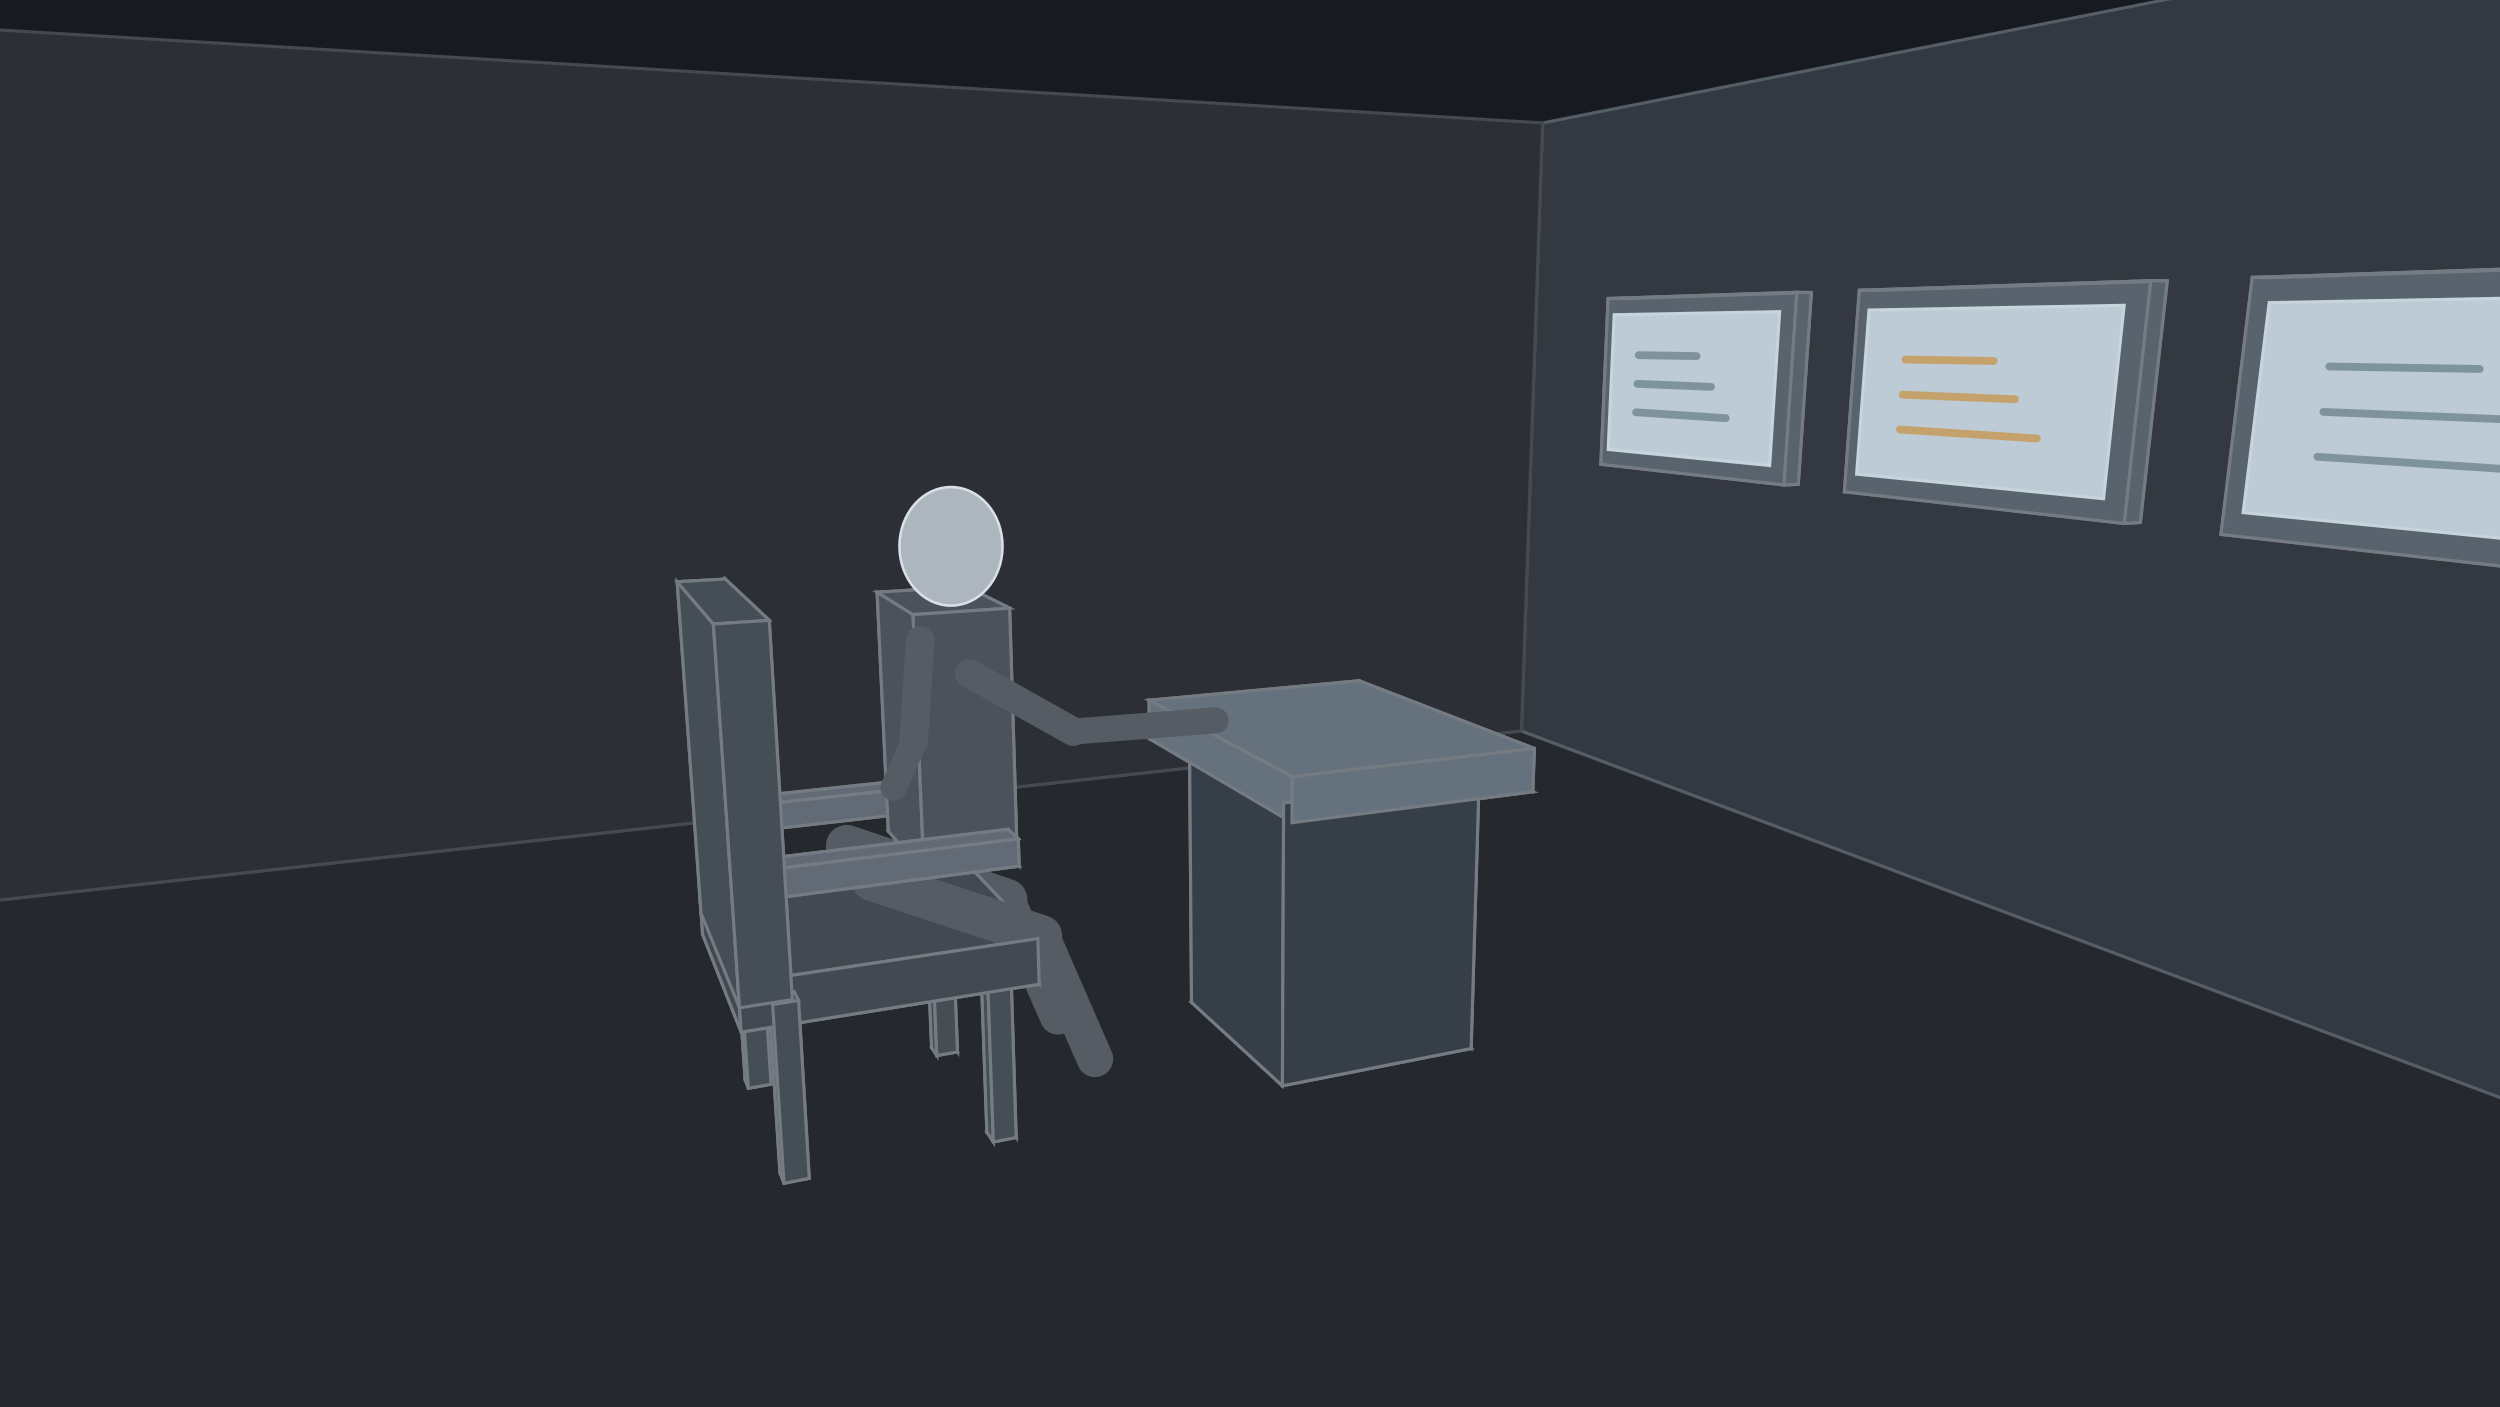
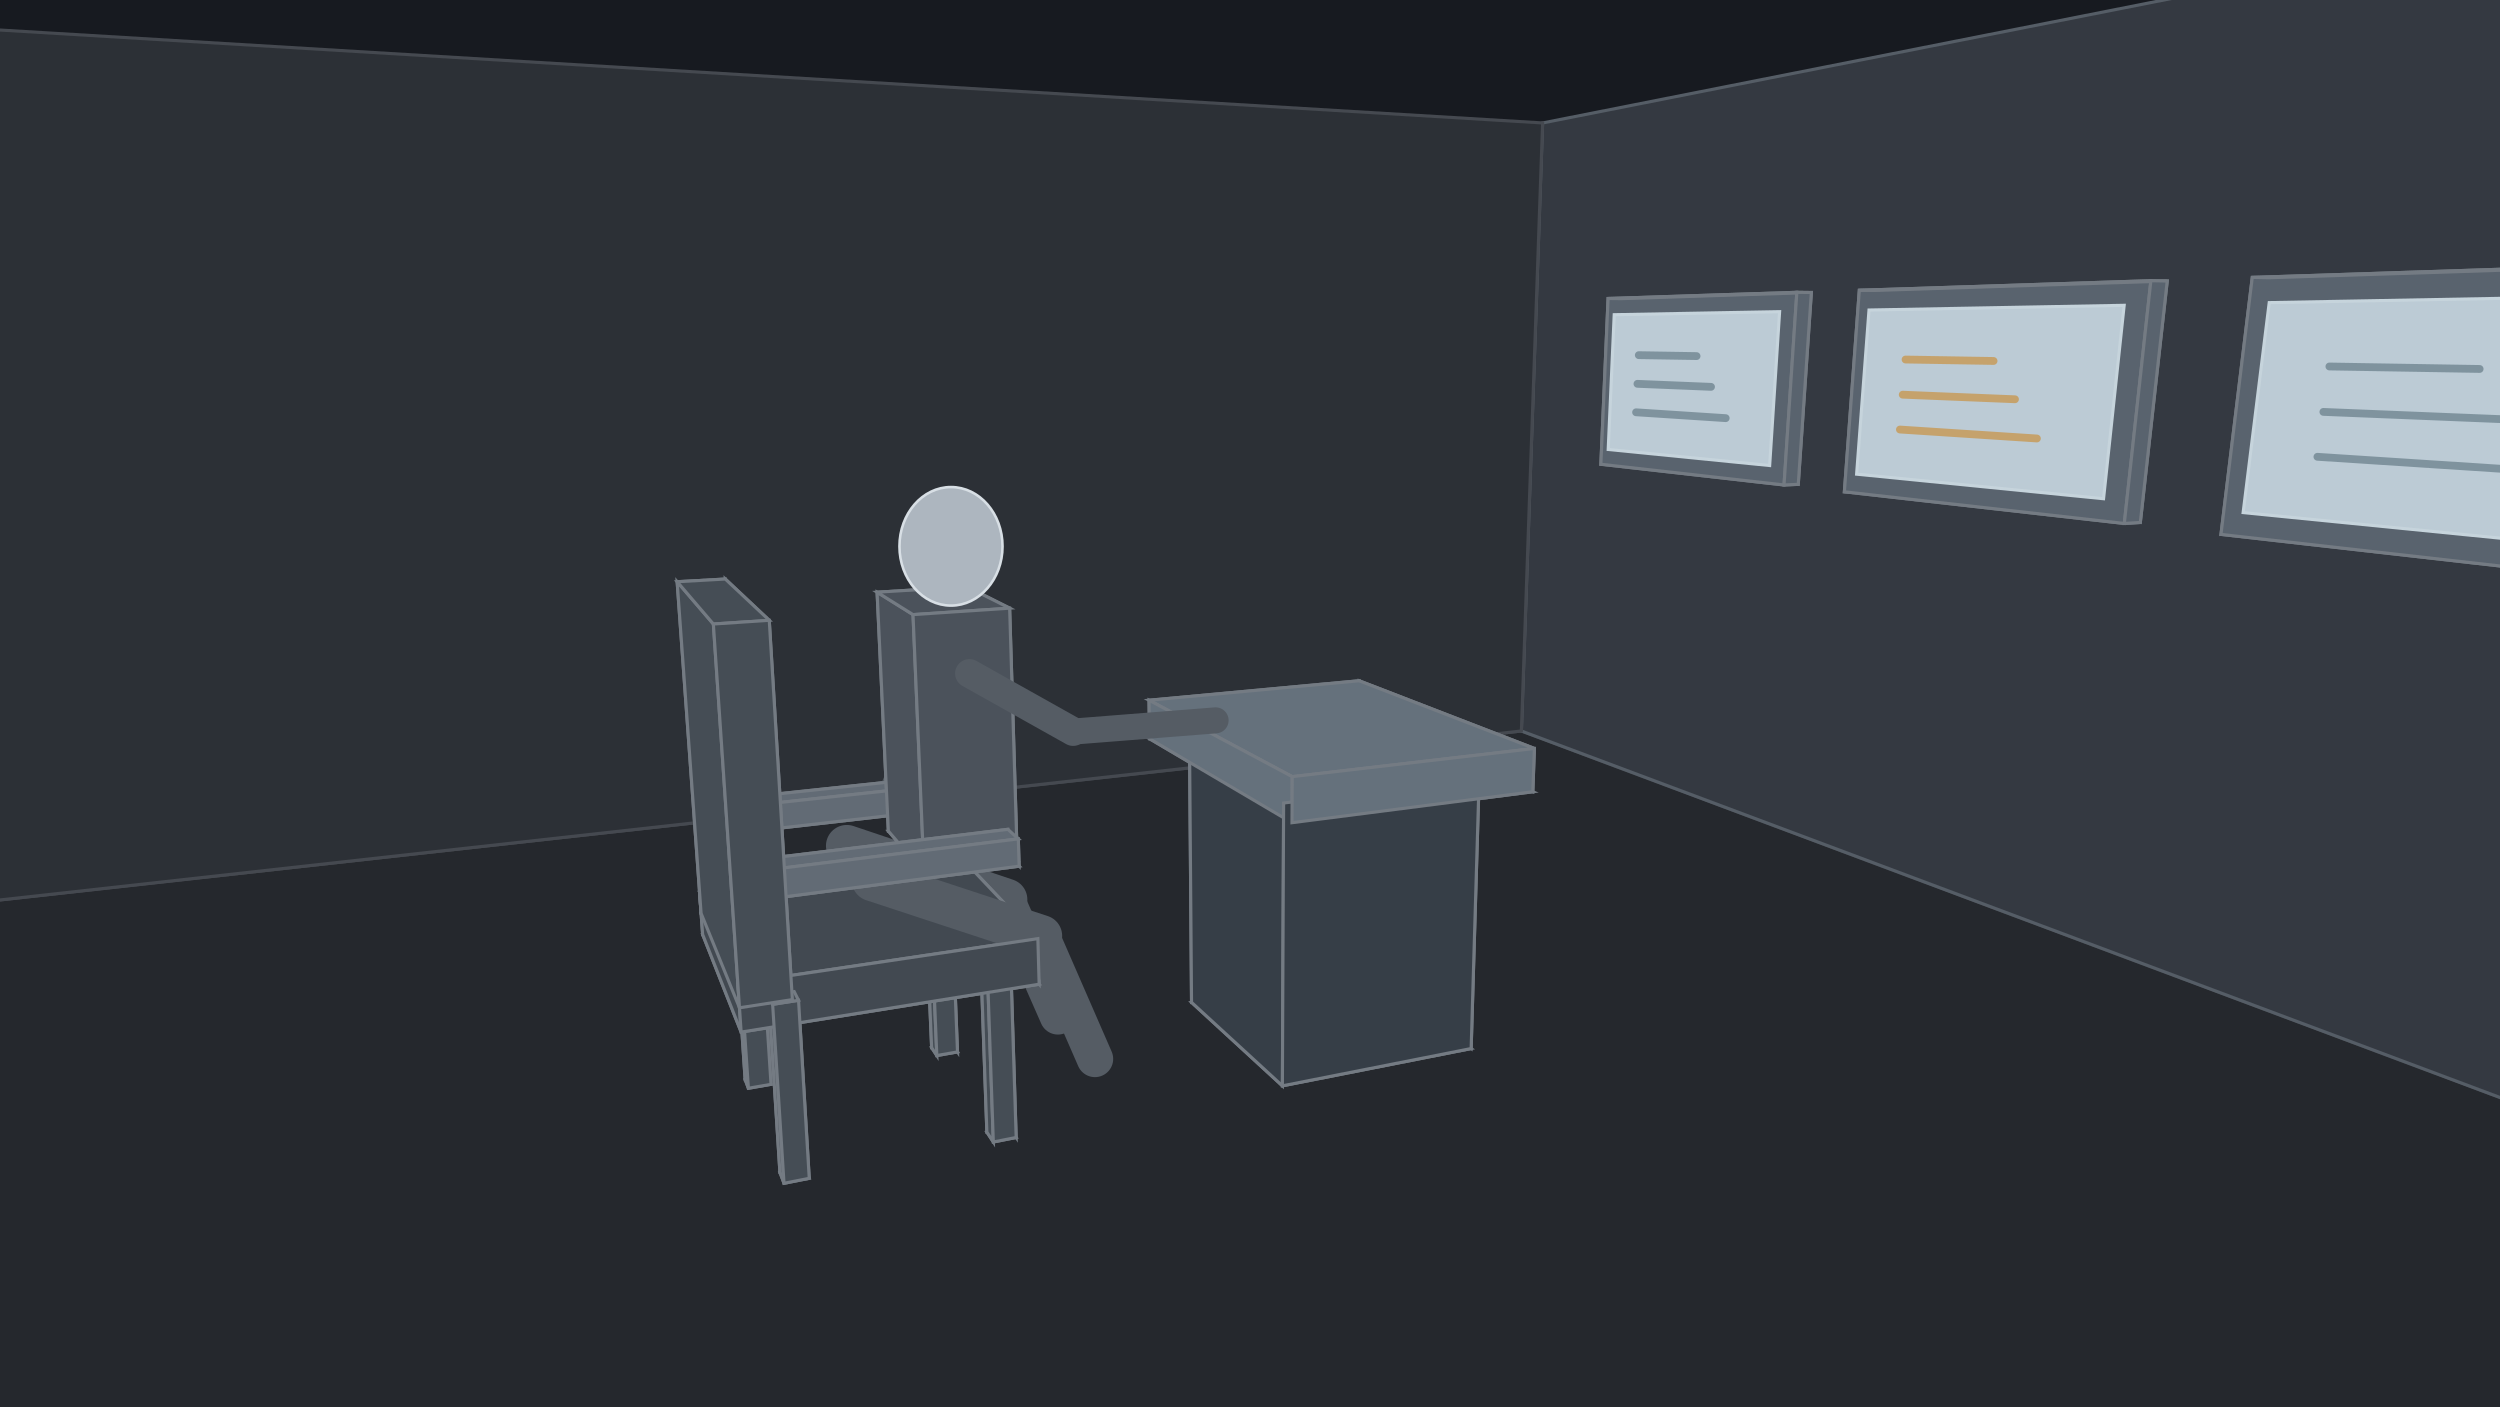
<svg xmlns="http://www.w3.org/2000/svg" viewBox="0 0 960 540" role="img" aria-labelledby="title desc">
  <rect width="960" height="540" fill="#171a20" />
  <polygon points="584.21,280.70 1215.91,517.28 -10411.31,6665.16 -209.53,368.85" fill="#25282d" stroke="#454950" stroke-width="1.2" />
  <polygon points="584.21,280.70 1215.91,517.28 1383.67,-109.41 592.36,47.21" fill="#343941" stroke="#555d66" stroke-width="1.2" />
  <polygon points="-209.53,368.85 584.21,280.70 592.36,47.21 -298.84,-6.47" fill="#2c3036" stroke="#454950" stroke-width="1.2" />
  <polygon points="619.70,178.09 622.57,114.68 617.51,114.62 614.73,178.28" fill="#59636e" stroke="#747b83" stroke-width="1.2" />
  <polygon points="619.70,178.09 614.73,178.28 685.07,186.23 690.53,185.99" fill="#59636e" stroke="#747b83" stroke-width="1.2" />
  <polygon points="619.70,178.09 690.53,185.99 695.56,112.32 622.57,114.68" fill="#59636e" stroke="#747b83" stroke-width="1.2" />
  <polygon points="614.73,178.28 617.51,114.62 689.99,112.25 685.07,186.23" fill="#59636e" stroke="#747b83" stroke-width="1.2" />
  <polygon points="617.55,172.60 679.55,178.76 683.37,119.68 619.86,120.85" fill="#bccbd5" stroke="#c6d4dc" stroke-width="1.2" />
  <polygon points="622.57,114.68 695.56,112.32 689.99,112.25 617.51,114.62" fill="#59636e" stroke="#747b83" stroke-width="1.2" />
  <polygon points="690.53,185.99 685.07,186.23 689.99,112.25 695.56,112.32" fill="#59636e" stroke="#747b83" stroke-width="1.2" />
  <polygon points="713.84,188.58 719.69,111.54 713.98,111.46 708.24,188.85" fill="#59636e" stroke="#747b83" stroke-width="1.2" />
  <polygon points="713.84,188.58 708.24,188.85 815.73,201.01 821.88,200.62" fill="#59636e" stroke="#747b83" stroke-width="1.2" />
  <polygon points="713.84,188.58 821.88,200.62 832.22,107.91 719.69,111.54" fill="#59636e" stroke="#747b83" stroke-width="1.2" />
  <polygon points="708.24,188.85 713.98,111.46 825.94,107.79 815.73,201.01" fill="#59636e" stroke="#747b83" stroke-width="1.2" />
  <polygon points="712.94,182.08 807.76,191.51 815.68,117.24 717.70,119.05" fill="#bccbd5" stroke="#c6d4dc" stroke-width="1.2" />
  <polygon points="719.69,111.54 832.22,107.91 825.94,107.79 713.98,111.46" fill="#59636e" stroke="#747b83" stroke-width="1.2" />
  <polygon points="521.70,275.44 521.90,261.41 441.23,268.89 441.42,283.67" fill="#65717c" stroke="#747b83" stroke-width="1.2" />
  <polygon points="523.87,373.53 525.28,280.44 456.80,287.71 457.55,384.90" fill="#363e47" stroke="#747b83" stroke-width="1.2" />
  <polygon points="821.88,200.62 815.73,201.01 825.94,107.79 832.22,107.91" fill="#59636e" stroke="#747b83" stroke-width="1.2" />
  <polygon points="523.87,373.53 564.92,402.64 567.99,299.12 525.28,280.44" fill="#363e47" stroke="#747b83" stroke-width="1.2" />
  <polygon points="523.87,373.53 457.55,384.90 492.44,416.96 564.92,402.64" fill="#363e47" stroke="#747b83" stroke-width="1.2" />
  <polygon points="521.70,275.44 588.60,304.03 589.21,287.41 521.90,261.41" fill="#65717c" stroke="#747b83" stroke-width="1.2" />
  <polygon points="525.28,280.44 567.99,299.12 492.91,308.36 456.80,287.71" fill="#363e47" stroke="#747b83" stroke-width="1.2" />
  <polygon points="521.70,275.44 441.42,283.67 496.12,315.92 588.60,304.03" fill="#65717c" stroke="#747b83" stroke-width="1.2" />
  <polygon points="365.62,400.93 357.75,402.28 359.74,405.32 367.68,403.94" fill="#454d55" stroke="#747b83" stroke-width="1.2" />
  <polygon points="521.90,261.41 589.21,287.41 496.21,298.23 441.23,268.89" fill="#65717c" stroke="#747b83" stroke-width="1.2" />
  <polygon points="365.62,400.93 363.29,342.65 355.25,343.73 357.75,402.28" fill="#454d55" stroke="#747b83" stroke-width="1.2" />
  <polygon points="859.14,204.78 871.29,106.65 864.87,106.52 852.85,205.21" fill="#59636e" stroke="#747b83" stroke-width="1.2" />
  <polygon points="457.55,384.90 456.80,287.71 492.91,308.36 492.44,416.96" fill="#363e47" stroke="#747b83" stroke-width="1.2" />
  <polygon points="365.62,400.93 367.68,403.94 365.37,345.06 363.29,342.65" fill="#454d55" stroke="#747b83" stroke-width="1.2" />
  <polygon points="357.75,402.28 355.25,343.73 357.25,346.16 359.74,405.32" fill="#454d55" stroke="#747b83" stroke-width="1.2" />
  <polygon points="367.68,403.94 359.74,405.32 357.25,346.16 365.37,345.06" fill="#454d55" stroke="#747b83" stroke-width="1.2" />
  <path d="M 386.50 345.42 L 406.24 390.27" fill="none" stroke="#555c64" stroke-width="14" stroke-linecap="round" />
  <polygon points="363.29,342.65 365.37,345.06 357.25,346.16 355.25,343.73" fill="#454d55" stroke="#747b83" stroke-width="1.2" />
  <polygon points="364.76,307.10 367.93,310.15 367.58,300.75 364.40,297.85" fill="#626b75" stroke="#747b83" stroke-width="1.2" />
  <polygon points="370.04,345.12 369.46,329.76 268.63,342.56 269.81,358.83" fill="#424951" stroke="#747b83" stroke-width="1.2" />
  <polygon points="441.42,283.67 441.23,268.89 496.21,298.23 496.12,315.92" fill="#65717c" stroke="#747b83" stroke-width="1.2" />
  <polygon points="564.92,402.64 492.44,416.96 492.91,308.36 567.99,299.12" fill="#363e47" stroke="#747b83" stroke-width="1.2" />
  <polygon points="294.73,413.10 286.14,414.57 287.39,417.89 296.07,416.38" fill="#454d55" stroke="#747b83" stroke-width="1.2" />
  <polygon points="364.76,307.10 364.40,297.85 271.81,307.70 272.50,317.46" fill="#626b75" stroke="#747b83" stroke-width="1.2" />
  <polygon points="294.73,413.10 290.79,352.41 282.00,353.59 286.14,414.57" fill="#454d55" stroke="#747b83" stroke-width="1.2" />
  <polygon points="294.73,413.10 296.07,416.38 292.11,355.04 290.79,352.41" fill="#454d55" stroke="#747b83" stroke-width="1.2" />
+   <path d="M 350.80 285.22 L 343.11 302.53" fill="none" stroke="#555c64" stroke-width="10" stroke-linecap="round" />
  <path d="M 325.17 324.78 L 386.50 345.42" fill="none" stroke="#555c64" stroke-width="16" stroke-linecap="round" />
  <polygon points="364.76,307.10 272.50,317.46 274.19,320.88 367.93,310.15" fill="#626b75" stroke="#747b83" stroke-width="1.2" />
  <polygon points="286.14,414.57 282.00,353.59 283.22,356.25 287.39,417.89" fill="#454d55" stroke="#747b83" stroke-width="1.2" />
  <polygon points="364.40,297.85 367.58,300.75 273.50,310.96 271.81,307.70" fill="#626b75" stroke="#747b83" stroke-width="1.2" />
+   <path d="M 353.37 245.92 L 350.80 285.22" fill="none" stroke="#555c64" stroke-width="11" stroke-linecap="round" />
  <polygon points="296.07,416.38 287.39,417.89 283.22,356.25 292.11,355.04" fill="#454d55" stroke="#747b83" stroke-width="1.2" />
  <polygon points="290.79,352.41 292.11,355.04 283.22,356.25 282.00,353.59" fill="#454d55" stroke="#747b83" stroke-width="1.2" />
  <polygon points="374.50,315.19 371.28,225.30 336.80,227.40 341.13,319.13" fill="#4b525b" stroke="#747b83" stroke-width="1.2" />
  <polygon points="367.93,310.15 274.19,320.88 273.50,310.96 367.58,300.75" fill="#626b75" stroke="#747b83" stroke-width="1.2" />
  <polygon points="370.04,345.12 399.03,377.94 398.54,360.43 369.46,329.76" fill="#424951" stroke="#747b83" stroke-width="1.2" />
  <polygon points="286.85,348.39 278.51,222.35 260.02,223.38 269.22,350.72" fill="#454d55" stroke="#747b83" stroke-width="1.2" />
  <path d="M 399.87 359.38 L 420.46 406.62" fill="none" stroke="#555c64" stroke-width="14" stroke-linecap="round" />
  <polygon points="272.50,317.46 271.81,307.70 273.50,310.96 274.19,320.88" fill="#626b75" stroke="#747b83" stroke-width="1.2" />
  <polygon points="374.50,315.19 341.13,319.13 354.84,335.22 390.66,330.59" fill="#4b525b" stroke="#747b83" stroke-width="1.2" />
  <polygon points="374.50,315.19 390.66,330.59 387.70,233.53 371.28,225.30" fill="#4b525b" stroke="#747b83" stroke-width="1.2" />
  <polygon points="588.60,304.03 496.12,315.92 496.21,298.23 589.21,287.41" fill="#65717c" stroke="#747b83" stroke-width="1.2" />
  <polygon points="370.04,345.12 269.81,358.83 284.60,396.31 399.03,377.94" fill="#424951" stroke="#747b83" stroke-width="1.2" />
  <polygon points="859.14,204.78 852.85,205.21 1037.37,226.09 1044.03,225.38" fill="#59636e" stroke="#747b83" stroke-width="1.2" />
  <polygon points="369.46,329.76 398.54,360.43 283.32,377.61 268.63,342.56" fill="#424951" stroke="#747b83" stroke-width="1.2" />
  <polygon points="387.63,433.03 378.96,434.72 381.44,438.52 390.21,436.79" fill="#454d55" stroke="#747b83" stroke-width="1.2" />
  <polygon points="341.13,319.13 336.80,227.40 350.60,236.01 354.84,335.22" fill="#4b525b" stroke="#747b83" stroke-width="1.2" />
  <polygon points="387.63,433.03 385.53,368.44 376.64,369.80 378.96,434.72" fill="#454d55" stroke="#747b83" stroke-width="1.2" />
  <polygon points="859.14,204.78 1044.03,225.38 1067.22,100.32 871.29,106.65" fill="#59636e" stroke="#747b83" stroke-width="1.2" />
  <path d="M 335.08 338.07 L 399.87 359.38" fill="none" stroke="#555c64" stroke-width="16" stroke-linecap="round" />
  <polygon points="387.63,433.03 390.21,436.79 388.14,371.47 385.53,368.44" fill="#454d55" stroke="#747b83" stroke-width="1.2" />
  <polygon points="371.28,225.30 387.70,233.53 350.60,236.01 336.80,227.40" fill="#4b525b" stroke="#747b83" stroke-width="1.2" />
  <polygon points="852.85,205.21 864.87,106.52 1060.46,100.11 1037.37,226.09" fill="#59636e" stroke="#747b83" stroke-width="1.2" />
  <polygon points="861.36,196.84 1024.28,213.04 1042.11,113.05 871.38,116.21" fill="#bccbd5" stroke="#c6d4dc" stroke-width="1.2" />
  <polygon points="378.96,434.72 376.64,369.80 379.15,372.86 381.44,438.52" fill="#454d55" stroke="#747b83" stroke-width="1.2" />
  <ellipse cx="365.18" cy="209.79" rx="19.79" ry="22.76" fill="#adb6bf" stroke="#d8dfe5" />
  <polygon points="286.85,348.39 269.22,350.72 283.96,386.99 304.27,383.85" fill="#454d55" stroke="#747b83" stroke-width="1.2" />
  <polygon points="390.21,436.79 381.44,438.52 379.15,372.86 388.14,371.47" fill="#454d55" stroke="#747b83" stroke-width="1.2" />
  <polygon points="269.81,358.83 268.63,342.56 283.32,377.61 284.60,396.31" fill="#424951" stroke="#747b83" stroke-width="1.2" />
  <polygon points="385.53,368.44 388.14,371.47 379.15,372.86 376.64,369.80" fill="#454d55" stroke="#747b83" stroke-width="1.2" />
  <polygon points="871.29,106.65 1067.22,100.32 1060.46,100.11 864.87,106.52" fill="#59636e" stroke="#747b83" stroke-width="1.2" />
  <polygon points="387.34,328.77 391.35,332.61 391.03,322.12 387.02,318.46" fill="#626b75" stroke="#747b83" stroke-width="1.2" />
  <polygon points="286.85,348.39 304.27,383.85 295.39,238.20 278.51,222.35" fill="#454d55" stroke="#747b83" stroke-width="1.2" />
  <polygon points="390.66,330.59 354.84,335.22 350.60,236.01 387.70,233.53" fill="#4b525b" stroke="#747b83" stroke-width="1.2" />
  <polygon points="269.22,350.72 260.02,223.38 273.93,239.62 283.96,386.99" fill="#454d55" stroke="#747b83" stroke-width="1.2" />
  <polygon points="309.07,448.32 299.49,450.18 301.06,454.38 310.75,452.47" fill="#454d55" stroke="#747b83" stroke-width="1.2" />
  <polygon points="387.34,328.77 387.02,318.46 283.88,330.96 284.61,341.90" fill="#626b75" stroke="#747b83" stroke-width="1.2" />
  <polygon points="309.07,448.32 304.97,380.77 295.14,382.27 299.49,450.18" fill="#454d55" stroke="#747b83" stroke-width="1.2" />
  <polygon points="309.07,448.32 310.75,452.47 306.64,384.12 304.97,380.77" fill="#454d55" stroke="#747b83" stroke-width="1.2" />
  <polygon points="387.34,328.77 284.61,341.90 286.77,346.27 391.35,332.61" fill="#626b75" stroke="#747b83" stroke-width="1.2" />
  <polygon points="278.51,222.35 295.39,238.20 273.93,239.62 260.02,223.38" fill="#454d55" stroke="#747b83" stroke-width="1.2" />
  <polygon points="299.49,450.18 295.14,382.27 296.69,385.66 301.06,454.38" fill="#454d55" stroke="#747b83" stroke-width="1.2" />
  <polygon points="399.03,377.94 284.60,396.31 283.32,377.61 398.54,360.43" fill="#424951" stroke="#747b83" stroke-width="1.2" />
  <polygon points="387.02,318.46 391.03,322.12 286.04,335.12 283.88,330.96" fill="#626b75" stroke="#747b83" stroke-width="1.2" />
  <polygon points="310.75,452.47 301.06,454.38 296.69,385.66 306.64,384.12" fill="#454d55" stroke="#747b83" stroke-width="1.2" />
  <polygon points="304.97,380.77 306.64,384.12 296.69,385.66 295.14,382.27" fill="#454d55" stroke="#747b83" stroke-width="1.2" />
  <polygon points="391.35,332.61 286.77,346.27 286.04,335.12 391.03,322.12" fill="#626b75" stroke="#747b83" stroke-width="1.2" />
  <polygon points="284.61,341.90 283.88,330.96 286.04,335.12 286.77,346.27" fill="#626b75" stroke="#747b83" stroke-width="1.2" />
  <polygon points="304.27,383.85 283.96,386.99 273.93,239.62 295.39,238.20" fill="#454d55" stroke="#747b83" stroke-width="1.2" />
  <polygon points="1044.03,225.38 1037.37,226.09 1060.46,100.11 1067.22,100.32" fill="#59636e" stroke="#747b83" stroke-width="1.2" />
  <path d="M 628.26 158.32 L 662.67 160.57" fill="none" stroke="#7f939e" stroke-width="3" stroke-linecap="round" />
  <path d="M 628.78 147.39 L 657.03 148.55" fill="none" stroke="#7f939e" stroke-width="3" stroke-linecap="round" />
  <path d="M 629.30 136.38 L 651.48 136.74" fill="none" stroke="#7f939e" stroke-width="3" stroke-linecap="round" />
  <path d="M 729.57 164.94 L 782.17 168.38" fill="none" stroke="#c5a26c" stroke-width="3" stroke-linecap="round" />
  <path d="M 730.65 151.56 L 773.75 153.32" fill="none" stroke="#c5a26c" stroke-width="3" stroke-linecap="round" />
  <path d="M 731.73 138.06 L 765.53 138.61" fill="none" stroke="#c5a26c" stroke-width="3" stroke-linecap="round" />
  <path d="M 889.89 175.41 L 980.10 181.30" fill="none" stroke="#7f939e" stroke-width="3" stroke-linecap="round" />
  <path d="M 892.18 158.17 L 965.92 161.18" fill="none" stroke="#7f939e" stroke-width="3" stroke-linecap="round" />
  <path d="M 894.49 140.73 L 952.18 141.68" fill="none" stroke="#7f939e" stroke-width="3" stroke-linecap="round" />
-   <path d="M 353.37 245.92 L 350.80 285.22" fill="none" stroke="#555c64" stroke-width="11" stroke-linecap="round" />
-   <path d="M 350.80 285.22 L 343.11 302.53" fill="none" stroke="#555c64" stroke-width="10" stroke-linecap="round" />
  <path d="M 372.26 258.60 L 412.09 280.93" fill="none" stroke="#555c64" stroke-width="11" stroke-linecap="round" />
  <path d="M 412.09 280.93 L 466.79 276.62" fill="none" stroke="#555c64" stroke-width="10" stroke-linecap="round" />
</svg>
